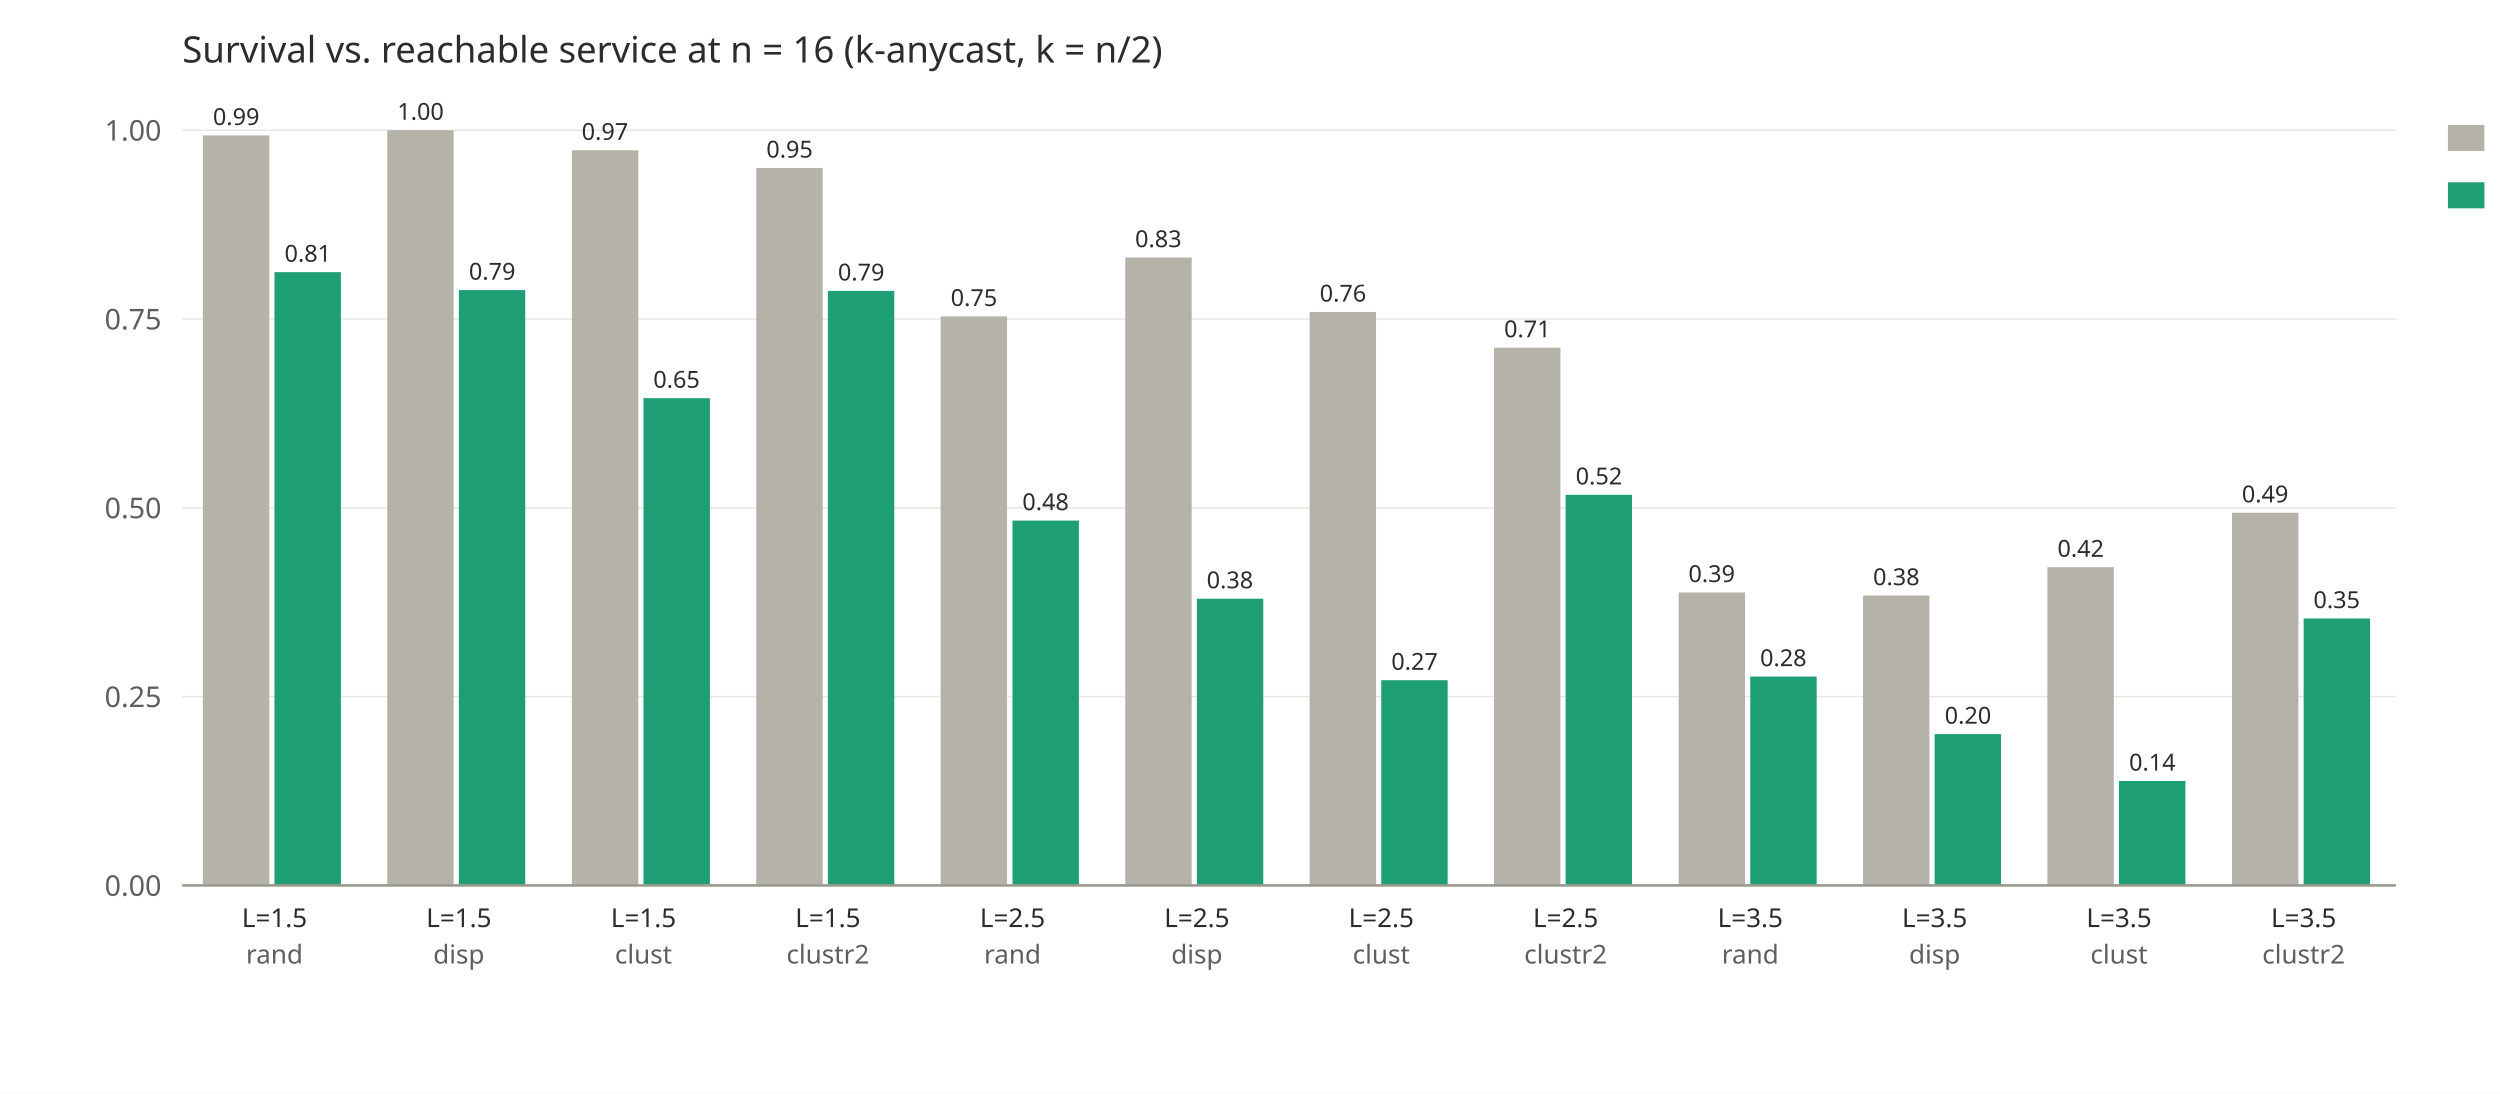
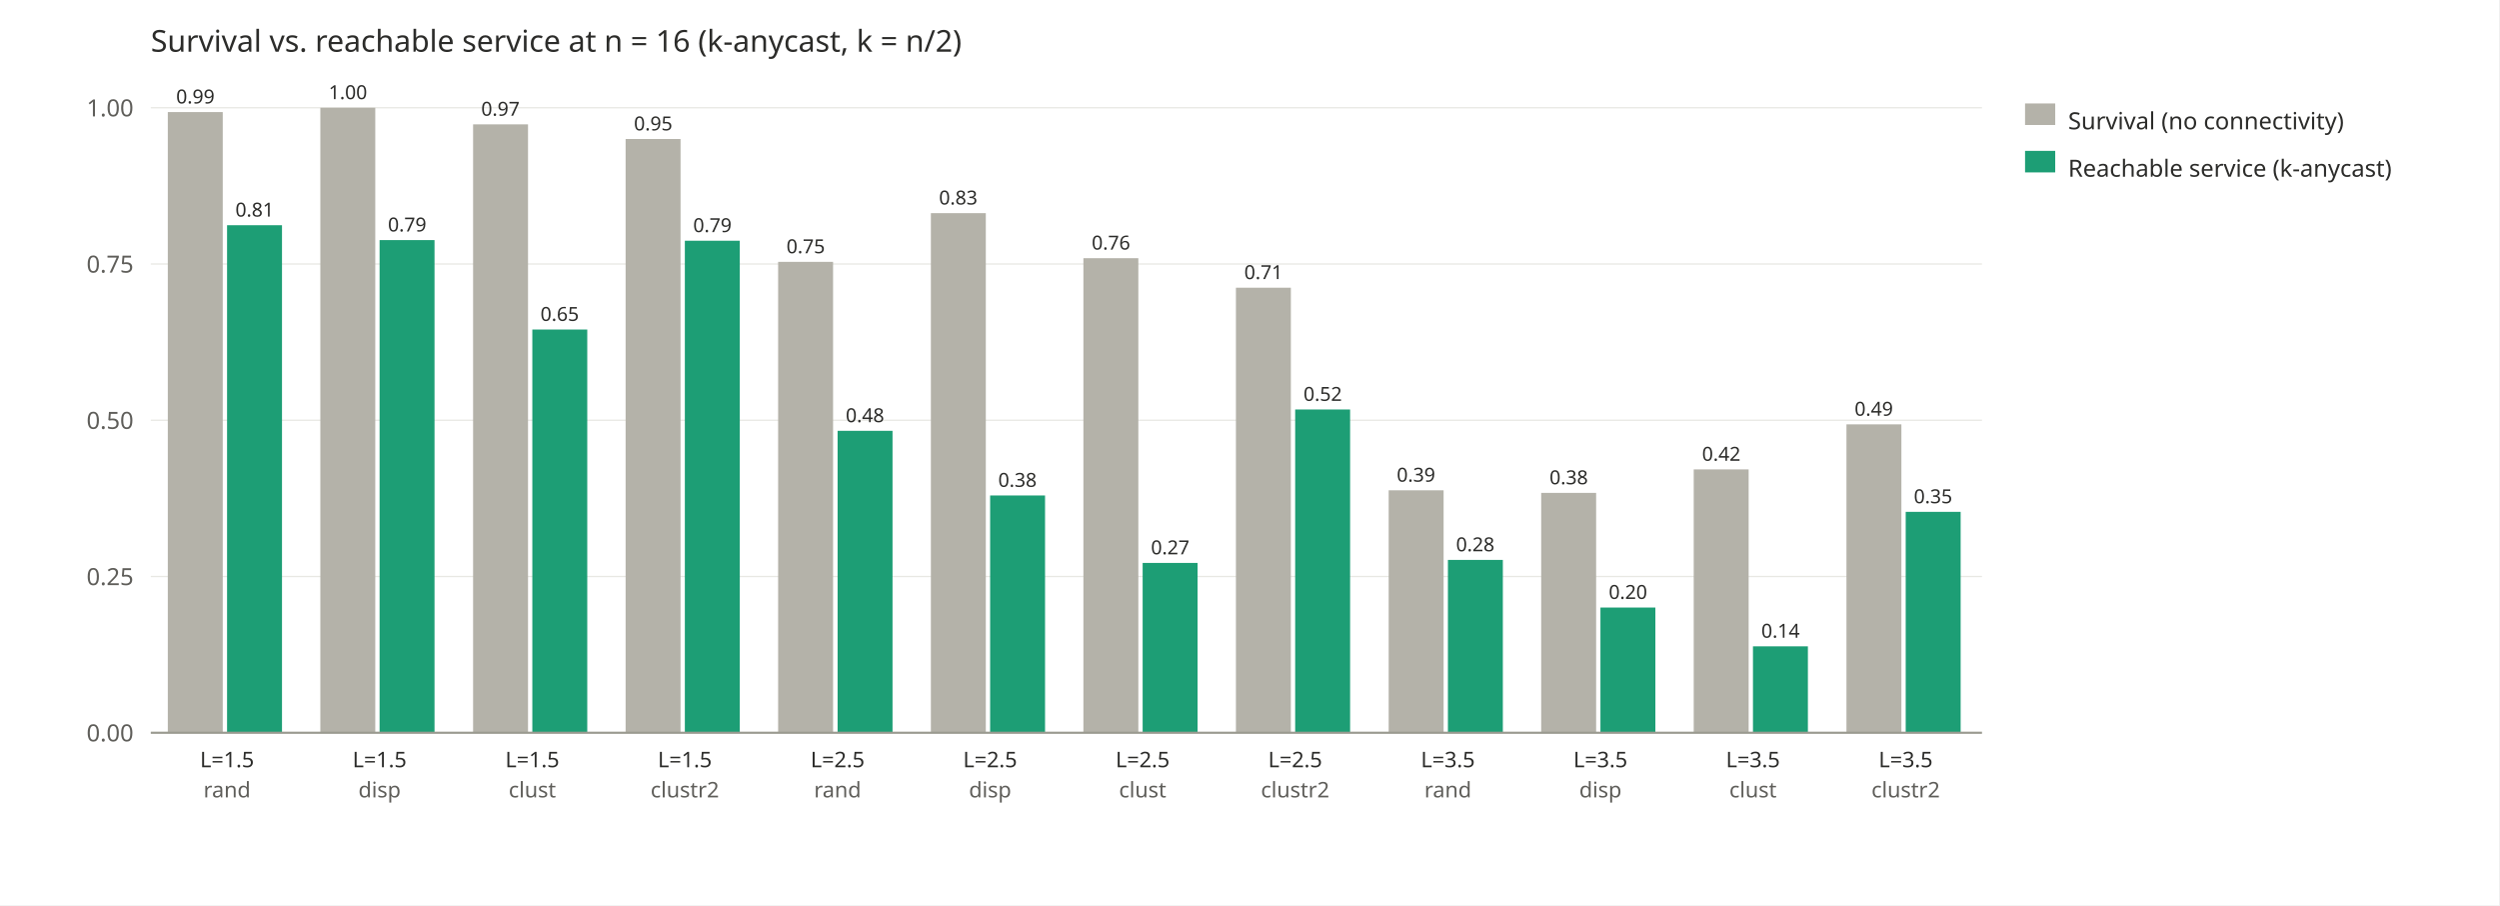
- <svg xmlns="http://www.w3.org/2000/svg" viewBox="0 0 960 420" width="100%">
-   <rect width="960" height="420" fill="#ffffff" />
+ <svg xmlns="http://www.w3.org/2000/svg" viewBox="0 0 1160 420" width="100%">
+   <rect width="1160" height="420" fill="#ffffff" />
  <text x="70" y="24" font-size="14" font-family="sans-serif" fill="#2c2c2a">Survival vs. reachable service at n = 16 (k-anycast, k = n/2)</text>
  <line x1="70" y1="340.0" x2="920" y2="340.0" stroke="#e8e8e3" stroke-width="0.6" />
  <text x="62" y="344.0" font-size="11" text-anchor="end" font-family="sans-serif" fill="#5f5e5a">0.00</text>
  <line x1="70" y1="267.5" x2="920" y2="267.5" stroke="#e8e8e3" stroke-width="0.6" />
  <text x="62" y="271.5" font-size="11" text-anchor="end" font-family="sans-serif" fill="#5f5e5a">0.25</text>
  <line x1="70" y1="195.0" x2="920" y2="195.0" stroke="#e8e8e3" stroke-width="0.6" />
  <text x="62" y="199.0" font-size="11" text-anchor="end" font-family="sans-serif" fill="#5f5e5a">0.50</text>
  <line x1="70" y1="122.5" x2="920" y2="122.5" stroke="#e8e8e3" stroke-width="0.6" />
  <text x="62" y="126.5" font-size="11" text-anchor="end" font-family="sans-serif" fill="#5f5e5a">0.75</text>
  <line x1="70" y1="50.0" x2="920" y2="50.0" stroke="#e8e8e3" stroke-width="0.6" />
  <text x="62" y="54.0" font-size="11" text-anchor="end" font-family="sans-serif" fill="#5f5e5a">1.00</text>
  <text x="105.4" y="356" font-size="10" text-anchor="middle" font-family="sans-serif" fill="#2c2c2a">L=1.5</text>
  <text x="105.4" y="370" font-size="10" text-anchor="middle" font-family="sans-serif" fill="#5f5e5a">rand</text>
  <rect x="77.9" y="52.0" width="25.5" height="288.0" fill="#B4B2A9" />
  <text x="90.7" y="48.0" font-size="9" text-anchor="middle" font-family="sans-serif" fill="#2c2c2a">0.99</text>
  <rect x="105.4" y="104.5" width="25.5" height="235.5" fill="#1D9E75" />
  <text x="118.2" y="100.5" font-size="9" text-anchor="middle" font-family="sans-serif" fill="#2c2c2a">0.81</text>
  <text x="176.2" y="356" font-size="10" text-anchor="middle" font-family="sans-serif" fill="#2c2c2a">L=1.5</text>
  <text x="176.2" y="370" font-size="10" text-anchor="middle" font-family="sans-serif" fill="#5f5e5a">disp</text>
  <rect x="148.7" y="50.0" width="25.5" height="290.0" fill="#B4B2A9" />
  <text x="161.5" y="46.0" font-size="9" text-anchor="middle" font-family="sans-serif" fill="#2c2c2a">1.00</text>
  <rect x="176.2" y="111.4" width="25.5" height="228.6" fill="#1D9E75" />
  <text x="189.0" y="107.4" font-size="9" text-anchor="middle" font-family="sans-serif" fill="#2c2c2a">0.79</text>
  <text x="247.1" y="356" font-size="10" text-anchor="middle" font-family="sans-serif" fill="#2c2c2a">L=1.5</text>
  <text x="247.1" y="370" font-size="10" text-anchor="middle" font-family="sans-serif" fill="#5f5e5a">clust</text>
  <rect x="219.6" y="57.7" width="25.5" height="282.3" fill="#B4B2A9" />
  <text x="232.3" y="53.7" font-size="9" text-anchor="middle" font-family="sans-serif" fill="#2c2c2a">0.97</text>
  <rect x="247.1" y="152.9" width="25.5" height="187.1" fill="#1D9E75" />
  <text x="259.8" y="148.9" font-size="9" text-anchor="middle" font-family="sans-serif" fill="#2c2c2a">0.65</text>
  <text x="317.9" y="356" font-size="10" text-anchor="middle" font-family="sans-serif" fill="#2c2c2a">L=1.5</text>
  <text x="317.9" y="370" font-size="10" text-anchor="middle" font-family="sans-serif" fill="#5f5e5a">clustr2</text>
  <rect x="290.4" y="64.5" width="25.5" height="275.5" fill="#B4B2A9" />
  <text x="303.2" y="60.5" font-size="9" text-anchor="middle" font-family="sans-serif" fill="#2c2c2a">0.95</text>
  <rect x="317.9" y="111.7" width="25.5" height="228.3" fill="#1D9E75" />
  <text x="330.7" y="107.7" font-size="9" text-anchor="middle" font-family="sans-serif" fill="#2c2c2a">0.79</text>
  <text x="388.8" y="356" font-size="10" text-anchor="middle" font-family="sans-serif" fill="#2c2c2a">L=2.5</text>
  <text x="388.8" y="370" font-size="10" text-anchor="middle" font-family="sans-serif" fill="#5f5e5a">rand</text>
  <rect x="361.2" y="121.5" width="25.5" height="218.5" fill="#B4B2A9" />
  <text x="374.0" y="117.5" font-size="9" text-anchor="middle" font-family="sans-serif" fill="#2c2c2a">0.75</text>
  <rect x="388.8" y="199.9" width="25.5" height="140.1" fill="#1D9E75" />
  <text x="401.5" y="195.9" font-size="9" text-anchor="middle" font-family="sans-serif" fill="#2c2c2a">0.48</text>
  <text x="459.6" y="356" font-size="10" text-anchor="middle" font-family="sans-serif" fill="#2c2c2a">L=2.5</text>
  <text x="459.6" y="370" font-size="10" text-anchor="middle" font-family="sans-serif" fill="#5f5e5a">disp</text>
  <rect x="432.1" y="98.9" width="25.5" height="241.1" fill="#B4B2A9" />
  <text x="444.8" y="94.9" font-size="9" text-anchor="middle" font-family="sans-serif" fill="#2c2c2a">0.83</text>
  <rect x="459.6" y="229.9" width="25.5" height="110.1" fill="#1D9E75" />
  <text x="472.3" y="225.9" font-size="9" text-anchor="middle" font-family="sans-serif" fill="#2c2c2a">0.38</text>
  <text x="530.4" y="356" font-size="10" text-anchor="middle" font-family="sans-serif" fill="#2c2c2a">L=2.5</text>
  <text x="530.4" y="370" font-size="10" text-anchor="middle" font-family="sans-serif" fill="#5f5e5a">clust</text>
  <rect x="502.9" y="119.8" width="25.5" height="220.2" fill="#B4B2A9" />
  <text x="515.7" y="115.8" font-size="9" text-anchor="middle" font-family="sans-serif" fill="#2c2c2a">0.76</text>
  <rect x="530.4" y="261.2" width="25.5" height="78.8" fill="#1D9E75" />
  <text x="543.2" y="257.2" font-size="9" text-anchor="middle" font-family="sans-serif" fill="#2c2c2a">0.27</text>
  <text x="601.2" y="356" font-size="10" text-anchor="middle" font-family="sans-serif" fill="#2c2c2a">L=2.5</text>
  <text x="601.2" y="370" font-size="10" text-anchor="middle" font-family="sans-serif" fill="#5f5e5a">clustr2</text>
  <rect x="573.7" y="133.5" width="25.5" height="206.5" fill="#B4B2A9" />
  <text x="586.5" y="129.5" font-size="9" text-anchor="middle" font-family="sans-serif" fill="#2c2c2a">0.71</text>
  <rect x="601.2" y="190.0" width="25.5" height="150.0" fill="#1D9E75" />
  <text x="614.0" y="186.0" font-size="9" text-anchor="middle" font-family="sans-serif" fill="#2c2c2a">0.52</text>
  <text x="672.1" y="356" font-size="10" text-anchor="middle" font-family="sans-serif" fill="#2c2c2a">L=3.5</text>
  <text x="672.1" y="370" font-size="10" text-anchor="middle" font-family="sans-serif" fill="#5f5e5a">rand</text>
  <rect x="644.6" y="227.5" width="25.5" height="112.5" fill="#B4B2A9" />
  <text x="657.3" y="223.5" font-size="9" text-anchor="middle" font-family="sans-serif" fill="#2c2c2a">0.39</text>
  <rect x="672.1" y="259.8" width="25.5" height="80.2" fill="#1D9E75" />
  <text x="684.8" y="255.8" font-size="9" text-anchor="middle" font-family="sans-serif" fill="#2c2c2a">0.28</text>
  <text x="742.9" y="356" font-size="10" text-anchor="middle" font-family="sans-serif" fill="#2c2c2a">L=3.5</text>
  <text x="742.9" y="370" font-size="10" text-anchor="middle" font-family="sans-serif" fill="#5f5e5a">disp</text>
  <rect x="715.4" y="228.7" width="25.5" height="111.3" fill="#B4B2A9" />
  <text x="728.2" y="224.7" font-size="9" text-anchor="middle" font-family="sans-serif" fill="#2c2c2a">0.38</text>
  <rect x="742.9" y="281.9" width="25.5" height="58.1" fill="#1D9E75" />
  <text x="755.7" y="277.9" font-size="9" text-anchor="middle" font-family="sans-serif" fill="#2c2c2a">0.20</text>
  <text x="813.7" y="356" font-size="10" text-anchor="middle" font-family="sans-serif" fill="#2c2c2a">L=3.5</text>
  <text x="813.7" y="370" font-size="10" text-anchor="middle" font-family="sans-serif" fill="#5f5e5a">clust</text>
  <rect x="786.2" y="217.8" width="25.5" height="122.2" fill="#B4B2A9" />
  <text x="799.0" y="213.8" font-size="9" text-anchor="middle" font-family="sans-serif" fill="#2c2c2a">0.42</text>
  <rect x="813.7" y="299.9" width="25.5" height="40.1" fill="#1D9E75" />
  <text x="826.5" y="295.9" font-size="9" text-anchor="middle" font-family="sans-serif" fill="#2c2c2a">0.14</text>
  <text x="884.6" y="356" font-size="10" text-anchor="middle" font-family="sans-serif" fill="#2c2c2a">L=3.5</text>
  <text x="884.6" y="370" font-size="10" text-anchor="middle" font-family="sans-serif" fill="#5f5e5a">clustr2</text>
  <rect x="857.1" y="196.9" width="25.5" height="143.1" fill="#B4B2A9" />
  <text x="869.8" y="192.9" font-size="9" text-anchor="middle" font-family="sans-serif" fill="#2c2c2a">0.49</text>
  <rect x="884.6" y="237.5" width="25.5" height="102.5" fill="#1D9E75" />
  <text x="897.3" y="233.5" font-size="9" text-anchor="middle" font-family="sans-serif" fill="#2c2c2a">0.35</text>
  <line x1="70" y1="340" x2="920" y2="340" stroke="#9a9a90" stroke-width="1" />
  <rect x="940" y="48" width="14" height="10" fill="#B4B2A9" />
  <text x="960" y="60" font-size="11" font-family="sans-serif" fill="#2c2c2a">Survival (no connectivity)</text>
  <rect x="940" y="70" width="14" height="10" fill="#1D9E75" />
  <text x="960" y="82" font-size="11" font-family="sans-serif" fill="#2c2c2a">Reachable service (k-anycast)</text>
</svg>
